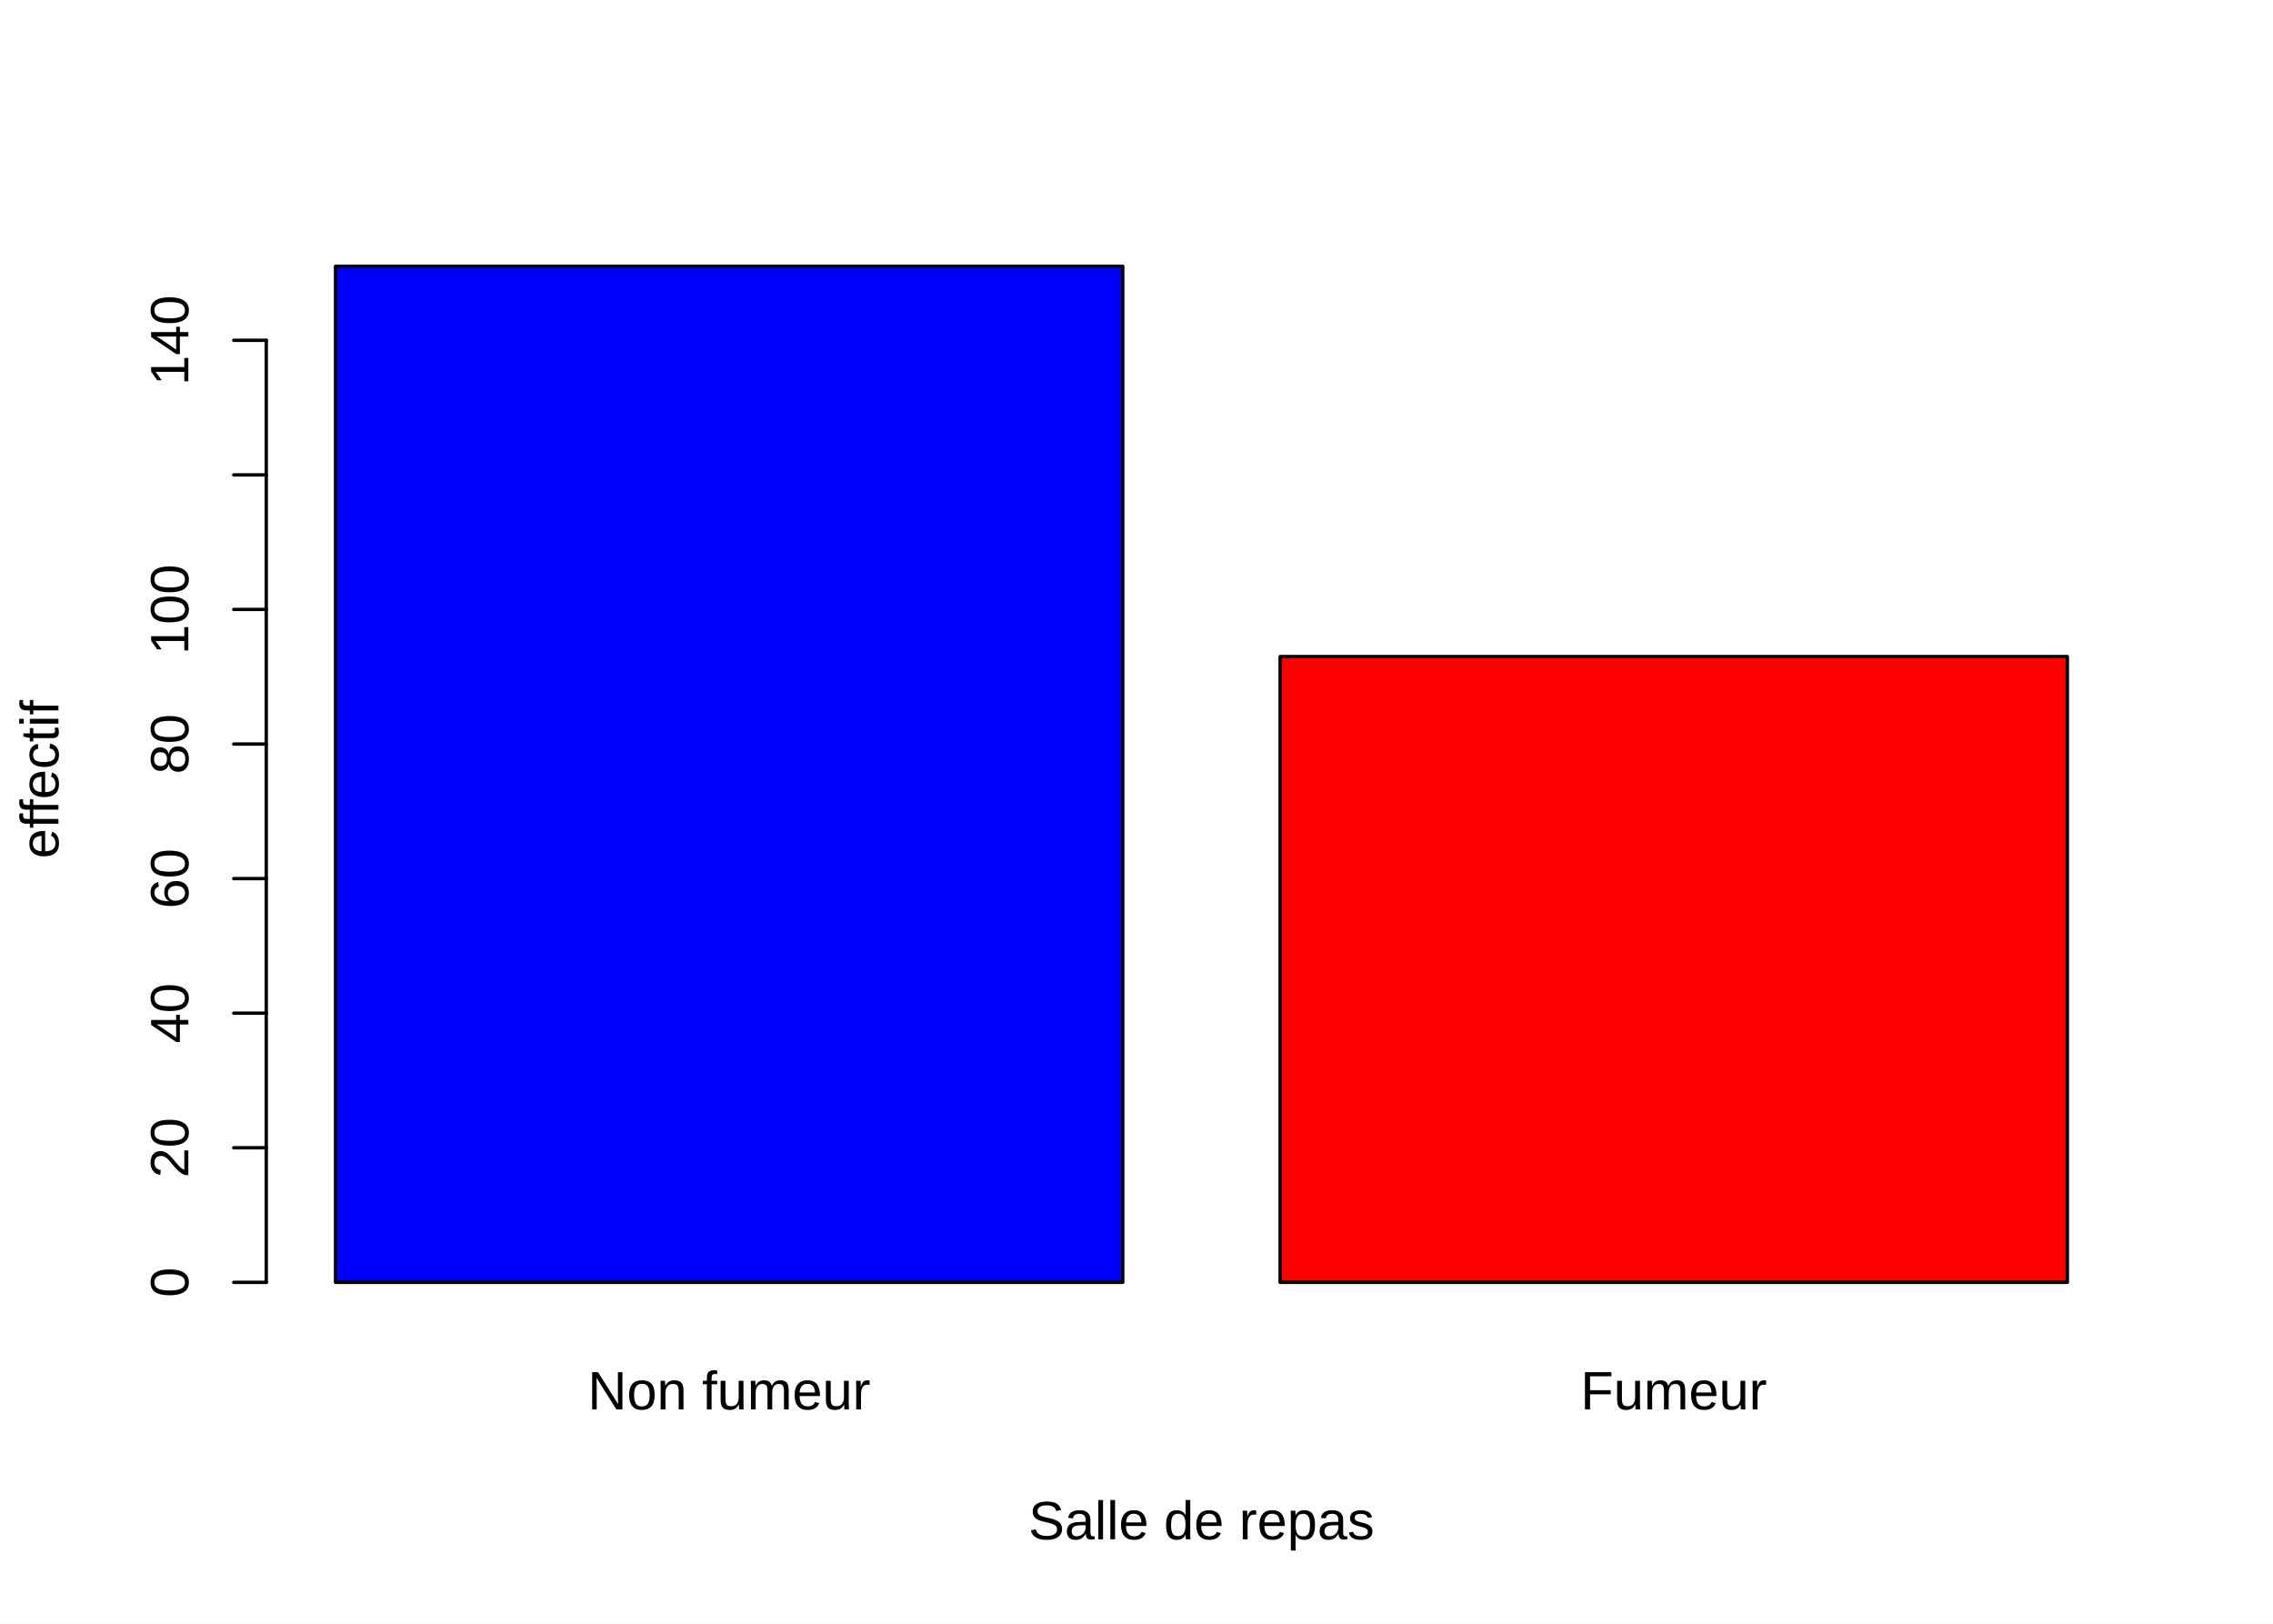
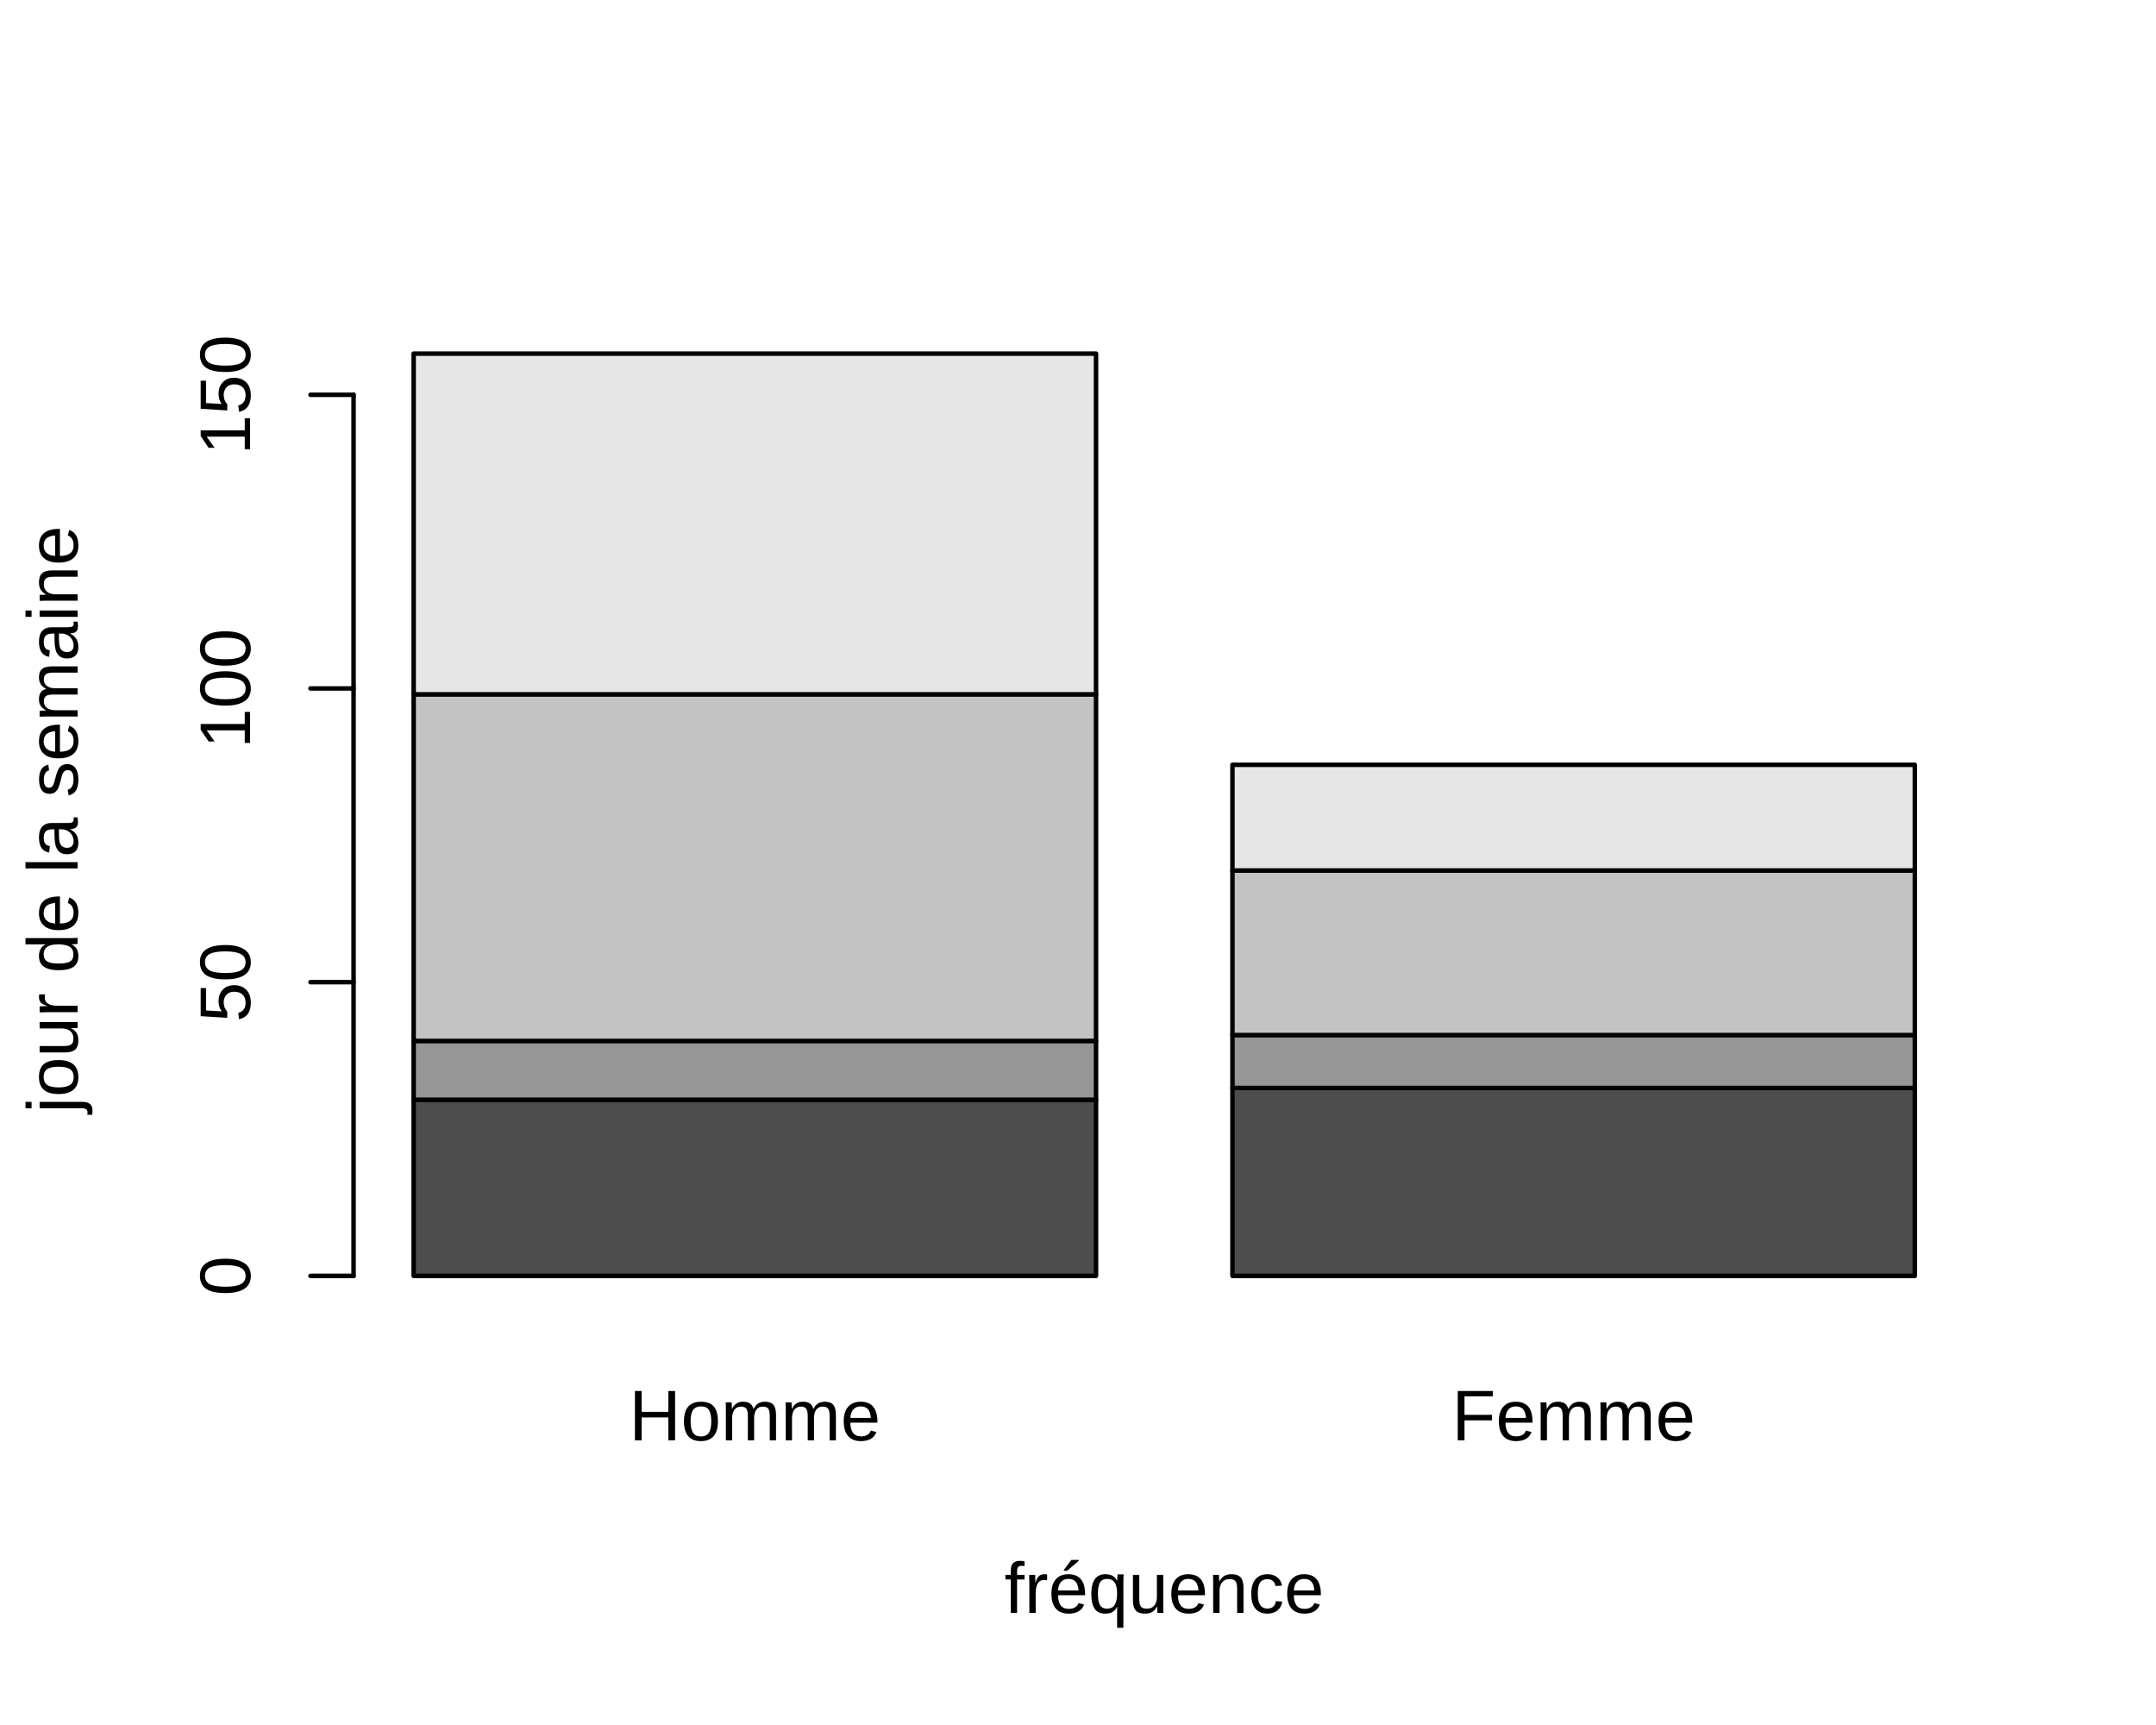
- <svg xmlns="http://www.w3.org/2000/svg" class="svglite" width="504.00pt" height="360.00pt" viewBox="0 0 504.00 360.00">
+ <svg xmlns="http://www.w3.org/2000/svg" class="svglite" width="360.00pt" height="288.00pt" viewBox="0 0 360.00 288.00">
  <defs>
    <style type="text/css">
    .svglite line, .svglite polyline, .svglite polygon, .svglite path, .svglite rect, .svglite circle {
      fill: none;
      stroke: #000000;
      stroke-linecap: round;
      stroke-linejoin: round;
      stroke-miterlimit: 10.00;
    }
  </style>
  </defs>
  <rect width="100%" height="100%" style="stroke: none; fill: #FFFFFF;" />
  <defs>
-     <clipPath id="cpMC4wMHw1MDQuMDB8MC4wMHwzNjAuMDA=">
-       <rect x="0.00" y="0.00" width="504.00" height="360.00" />
+     <clipPath id="cpMC4wMHwzNjAuMDB8MC4wMHwyODguMDA=">
+       <rect x="0.00" y="0.00" width="360.00" height="288.00" />
    </clipPath>
  </defs>
-   <g clip-path="url(#cpMC4wMHw1MDQuMDB8MC4wMHwzNjAuMDA=)">
-     <rect x="74.40" y="59.04" width="174.55" height="225.27" style="stroke-width: 0.75; fill: #0000FF;" />
-     <rect x="283.85" y="145.57" width="174.55" height="138.74" style="stroke-width: 0.75; fill: #FF0000;" />
-     <text x="161.67" y="312.48" text-anchor="middle" style="font-size: 12.00px; font-family: Arial;" textLength="62.70px" lengthAdjust="spacingAndGlyphs">Non fumeur</text>
-     <text x="371.13" y="312.48" text-anchor="middle" style="font-size: 12.00px; font-family: Arial;" textLength="41.34px" lengthAdjust="spacingAndGlyphs">Fumeur</text>
-     <text x="266.40" y="341.28" text-anchor="middle" style="font-size: 12.00px; font-family: Arial;" textLength="76.72px" lengthAdjust="spacingAndGlyphs">Salle de repas</text>
-     <text transform="translate(12.96,172.80) rotate(-90)" text-anchor="middle" style="font-size: 12.00px; font-family: Arial;" textLength="35.34px" lengthAdjust="spacingAndGlyphs">effectif</text>
-     <line x1="59.04" y1="284.31" x2="59.04" y2="75.45" style="stroke-width: 0.75;" />
-     <line x1="59.04" y1="284.31" x2="51.84" y2="284.31" style="stroke-width: 0.75;" />
-     <line x1="59.04" y1="254.47" x2="51.84" y2="254.47" style="stroke-width: 0.75;" />
-     <line x1="59.04" y1="224.63" x2="51.84" y2="224.63" style="stroke-width: 0.75;" />
-     <line x1="59.04" y1="194.80" x2="51.84" y2="194.80" style="stroke-width: 0.75;" />
-     <line x1="59.04" y1="164.96" x2="51.84" y2="164.96" style="stroke-width: 0.75;" />
-     <line x1="59.04" y1="135.12" x2="51.84" y2="135.12" style="stroke-width: 0.75;" />
-     <line x1="59.04" y1="105.29" x2="51.84" y2="105.29" style="stroke-width: 0.75;" />
-     <line x1="59.04" y1="75.45" x2="51.84" y2="75.45" style="stroke-width: 0.75;" />
-     <text transform="translate(41.76,284.31) rotate(-90)" text-anchor="middle" style="font-size: 12.00px; font-family: Arial;" textLength="6.67px" lengthAdjust="spacingAndGlyphs">0</text>
-     <text transform="translate(41.76,254.47) rotate(-90)" text-anchor="middle" style="font-size: 12.00px; font-family: Arial;" textLength="13.35px" lengthAdjust="spacingAndGlyphs">20</text>
-     <text transform="translate(41.76,224.63) rotate(-90)" text-anchor="middle" style="font-size: 12.00px; font-family: Arial;" textLength="13.35px" lengthAdjust="spacingAndGlyphs">40</text>
-     <text transform="translate(41.76,194.80) rotate(-90)" text-anchor="middle" style="font-size: 12.00px; font-family: Arial;" textLength="13.35px" lengthAdjust="spacingAndGlyphs">60</text>
-     <text transform="translate(41.76,164.96) rotate(-90)" text-anchor="middle" style="font-size: 12.00px; font-family: Arial;" textLength="13.35px" lengthAdjust="spacingAndGlyphs">80</text>
-     <text transform="translate(41.76,135.12) rotate(-90)" text-anchor="middle" style="font-size: 12.00px; font-family: Arial;" textLength="20.02px" lengthAdjust="spacingAndGlyphs">100</text>
-     <text transform="translate(41.76,75.45) rotate(-90)" text-anchor="middle" style="font-size: 12.00px; font-family: Arial;" textLength="20.02px" lengthAdjust="spacingAndGlyphs">140</text>
+   <g clip-path="url(#cpMC4wMHwzNjAuMDB8MC4wMHwyODguMDA=)">
+     <rect x="69.07" y="183.60" width="113.94" height="29.42" style="stroke-width: 0.75; fill: #4D4D4D;" />
+     <rect x="69.07" y="173.79" width="113.94" height="9.81" style="stroke-width: 0.75; fill: #969696;" />
+     <rect x="69.07" y="115.92" width="113.94" height="57.87" style="stroke-width: 0.75; fill: #C3C3C3;" />
+     <rect x="69.07" y="59.04" width="113.94" height="56.88" style="stroke-width: 0.75; fill: #E6E6E6;" />
+     <rect x="205.79" y="181.64" width="113.94" height="31.38" style="stroke-width: 0.75; fill: #4D4D4D;" />
+     <rect x="205.79" y="172.81" width="113.94" height="8.83" style="stroke-width: 0.75; fill: #969696;" />
+     <rect x="205.79" y="145.35" width="113.94" height="27.46" style="stroke-width: 0.75; fill: #C3C3C3;" />
+     <rect x="205.79" y="127.69" width="113.94" height="17.65" style="stroke-width: 0.75; fill: #E6E6E6;" />
+     <text x="126.04" y="240.48" text-anchor="middle" style="font-size: 12.00px; font-family: Arial;" textLength="42.00px" lengthAdjust="spacingAndGlyphs">Homme</text>
+     <text x="262.76" y="240.48" text-anchor="middle" style="font-size: 12.00px; font-family: Arial;" textLength="40.67px" lengthAdjust="spacingAndGlyphs">Femme</text>
+     <text x="194.40" y="269.28" text-anchor="middle" style="font-size: 12.00px; font-family: Arial;" textLength="53.37px" lengthAdjust="spacingAndGlyphs">fréquence</text>
+     <text transform="translate(12.96,136.80) rotate(-90)" text-anchor="middle" style="font-size: 12.00px; font-family: Arial;" textLength="98.05px" lengthAdjust="spacingAndGlyphs">jour de la semaine</text>
+     <line x1="59.04" y1="213.02" x2="59.04" y2="65.91" style="stroke-width: 0.75;" />
+     <line x1="59.04" y1="213.02" x2="51.84" y2="213.02" style="stroke-width: 0.75;" />
+     <line x1="59.04" y1="163.98" x2="51.84" y2="163.98" style="stroke-width: 0.75;" />
+     <line x1="59.04" y1="114.94" x2="51.84" y2="114.94" style="stroke-width: 0.75;" />
+     <line x1="59.04" y1="65.91" x2="51.84" y2="65.91" style="stroke-width: 0.75;" />
+     <text transform="translate(41.76,213.02) rotate(-90)" text-anchor="middle" style="font-size: 12.00px; font-family: Arial;" textLength="6.67px" lengthAdjust="spacingAndGlyphs">0</text>
+     <text transform="translate(41.76,163.98) rotate(-90)" text-anchor="middle" style="font-size: 12.00px; font-family: Arial;" textLength="13.35px" lengthAdjust="spacingAndGlyphs">50</text>
+     <text transform="translate(41.76,114.94) rotate(-90)" text-anchor="middle" style="font-size: 12.00px; font-family: Arial;" textLength="20.02px" lengthAdjust="spacingAndGlyphs">100</text>
+     <text transform="translate(41.76,65.91) rotate(-90)" text-anchor="middle" style="font-size: 12.00px; font-family: Arial;" textLength="20.02px" lengthAdjust="spacingAndGlyphs">150</text>
  </g>
</svg>
